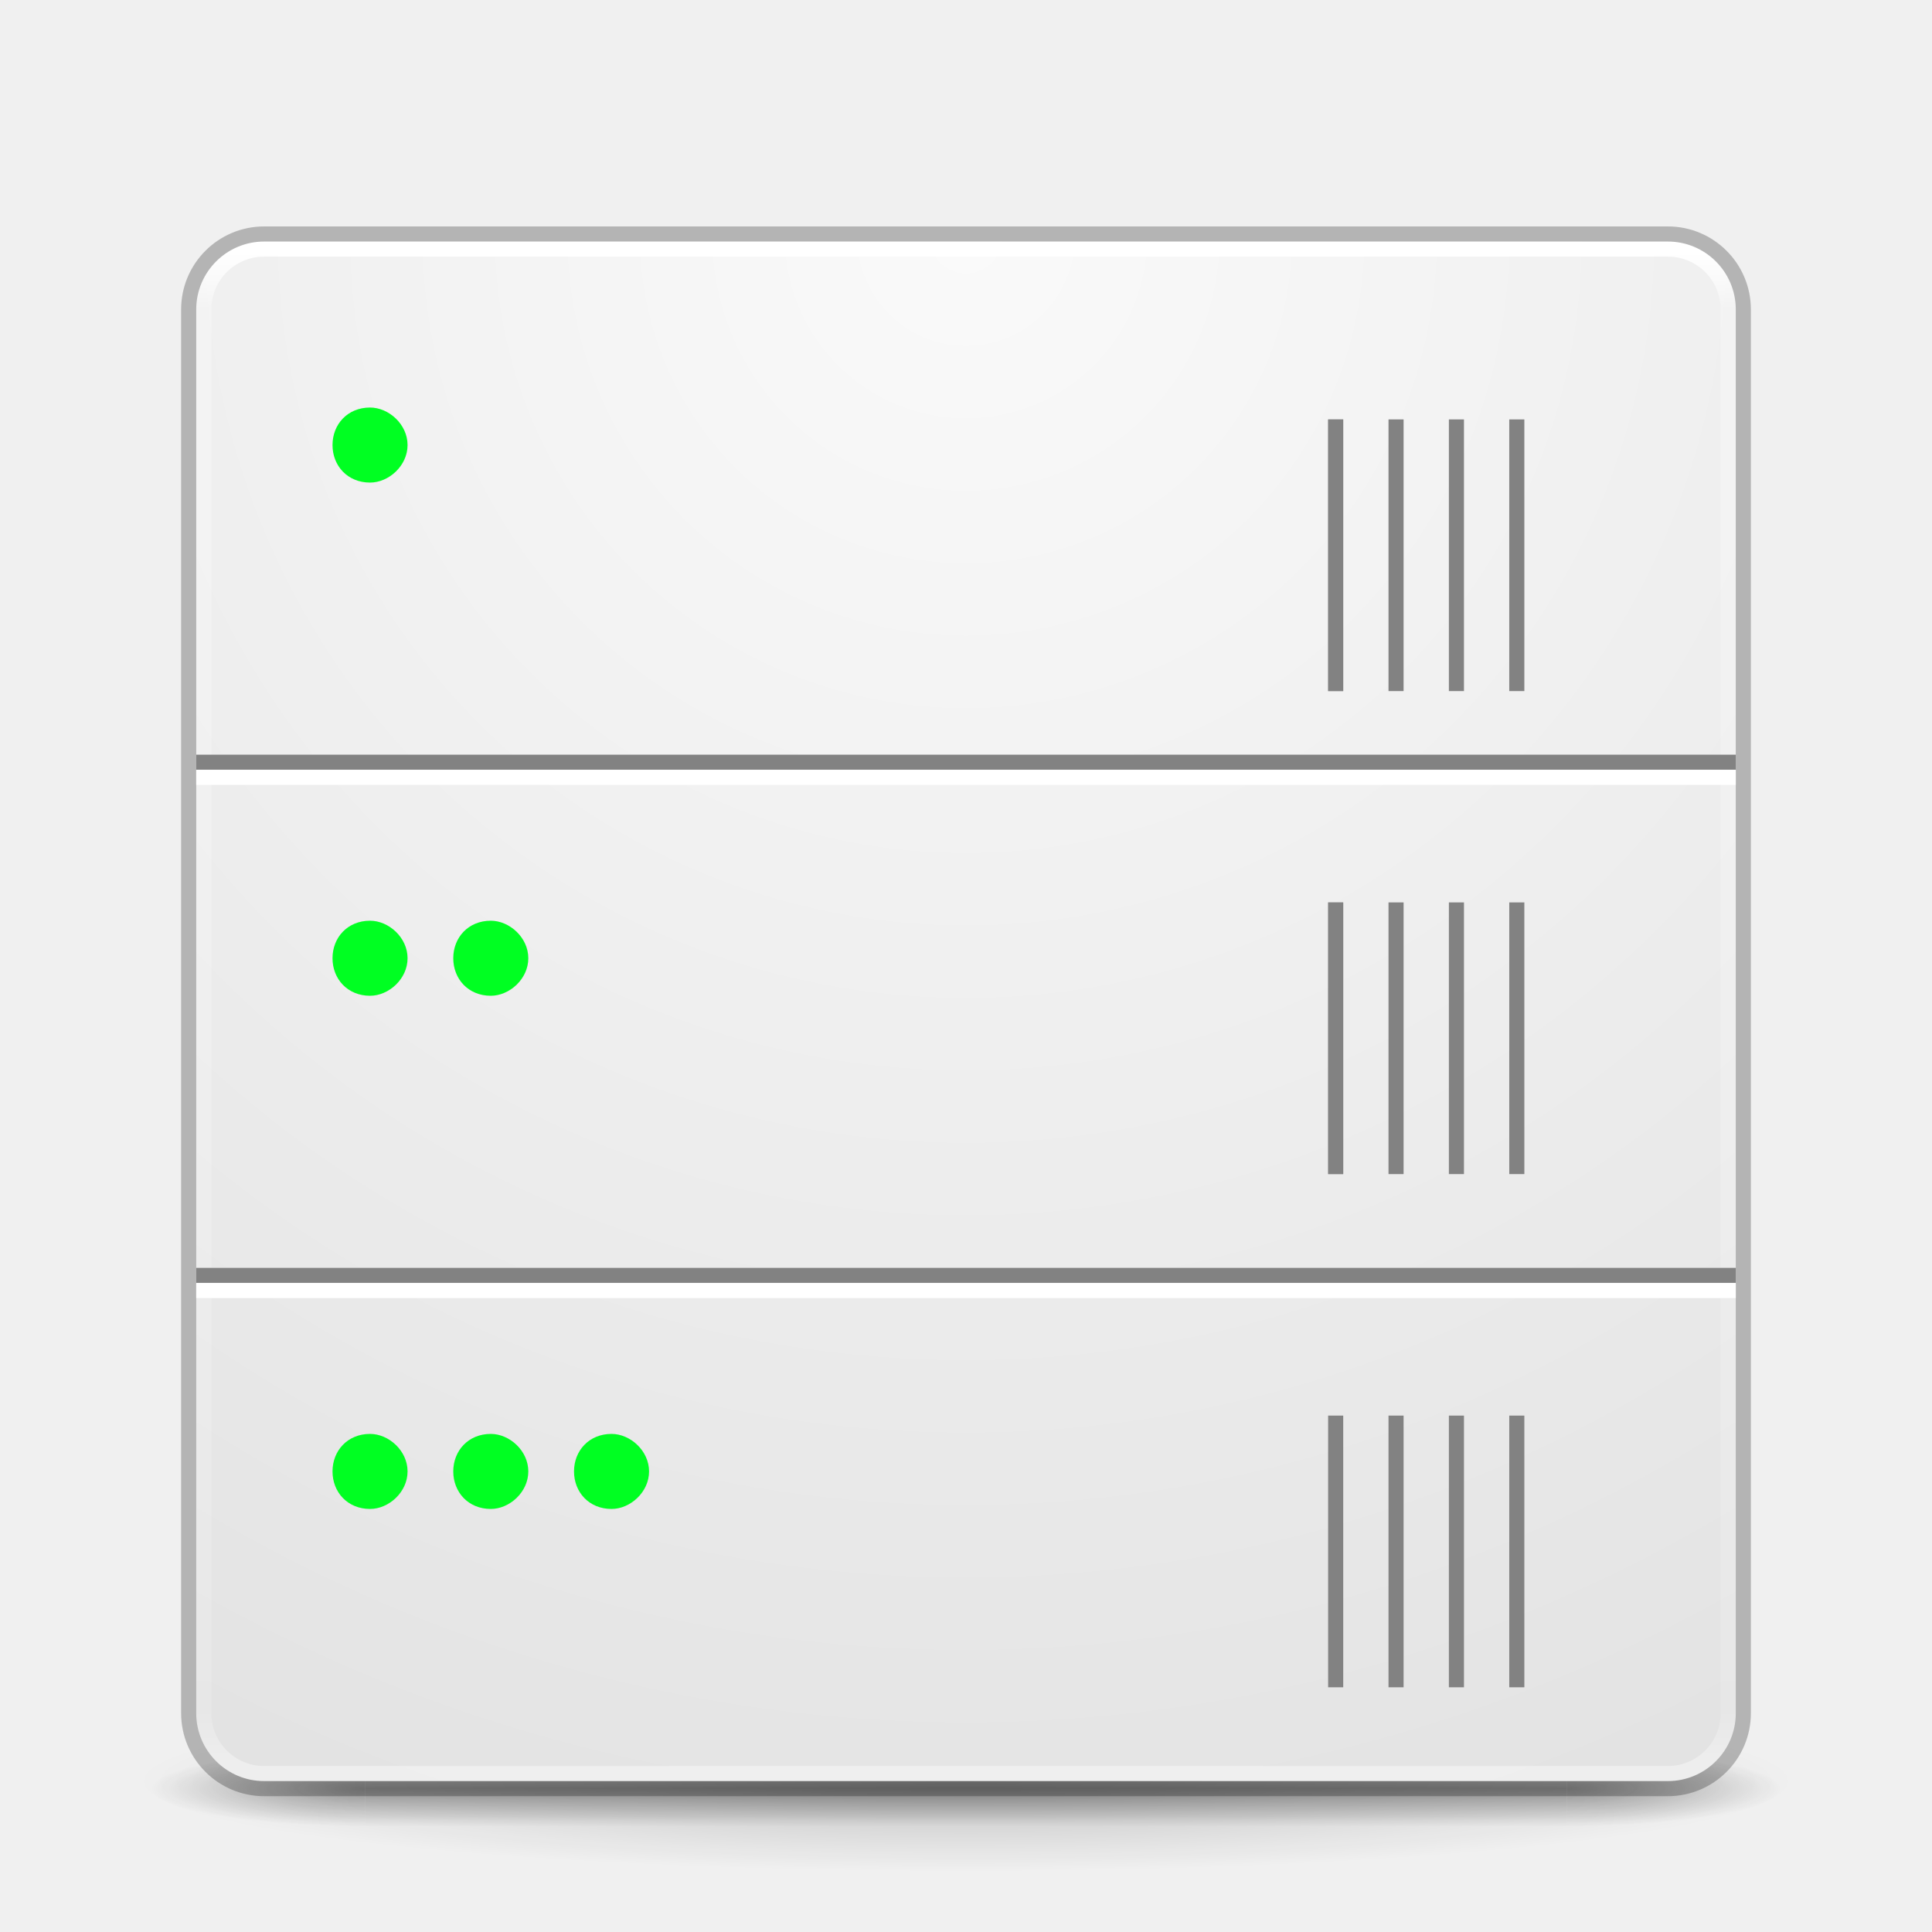
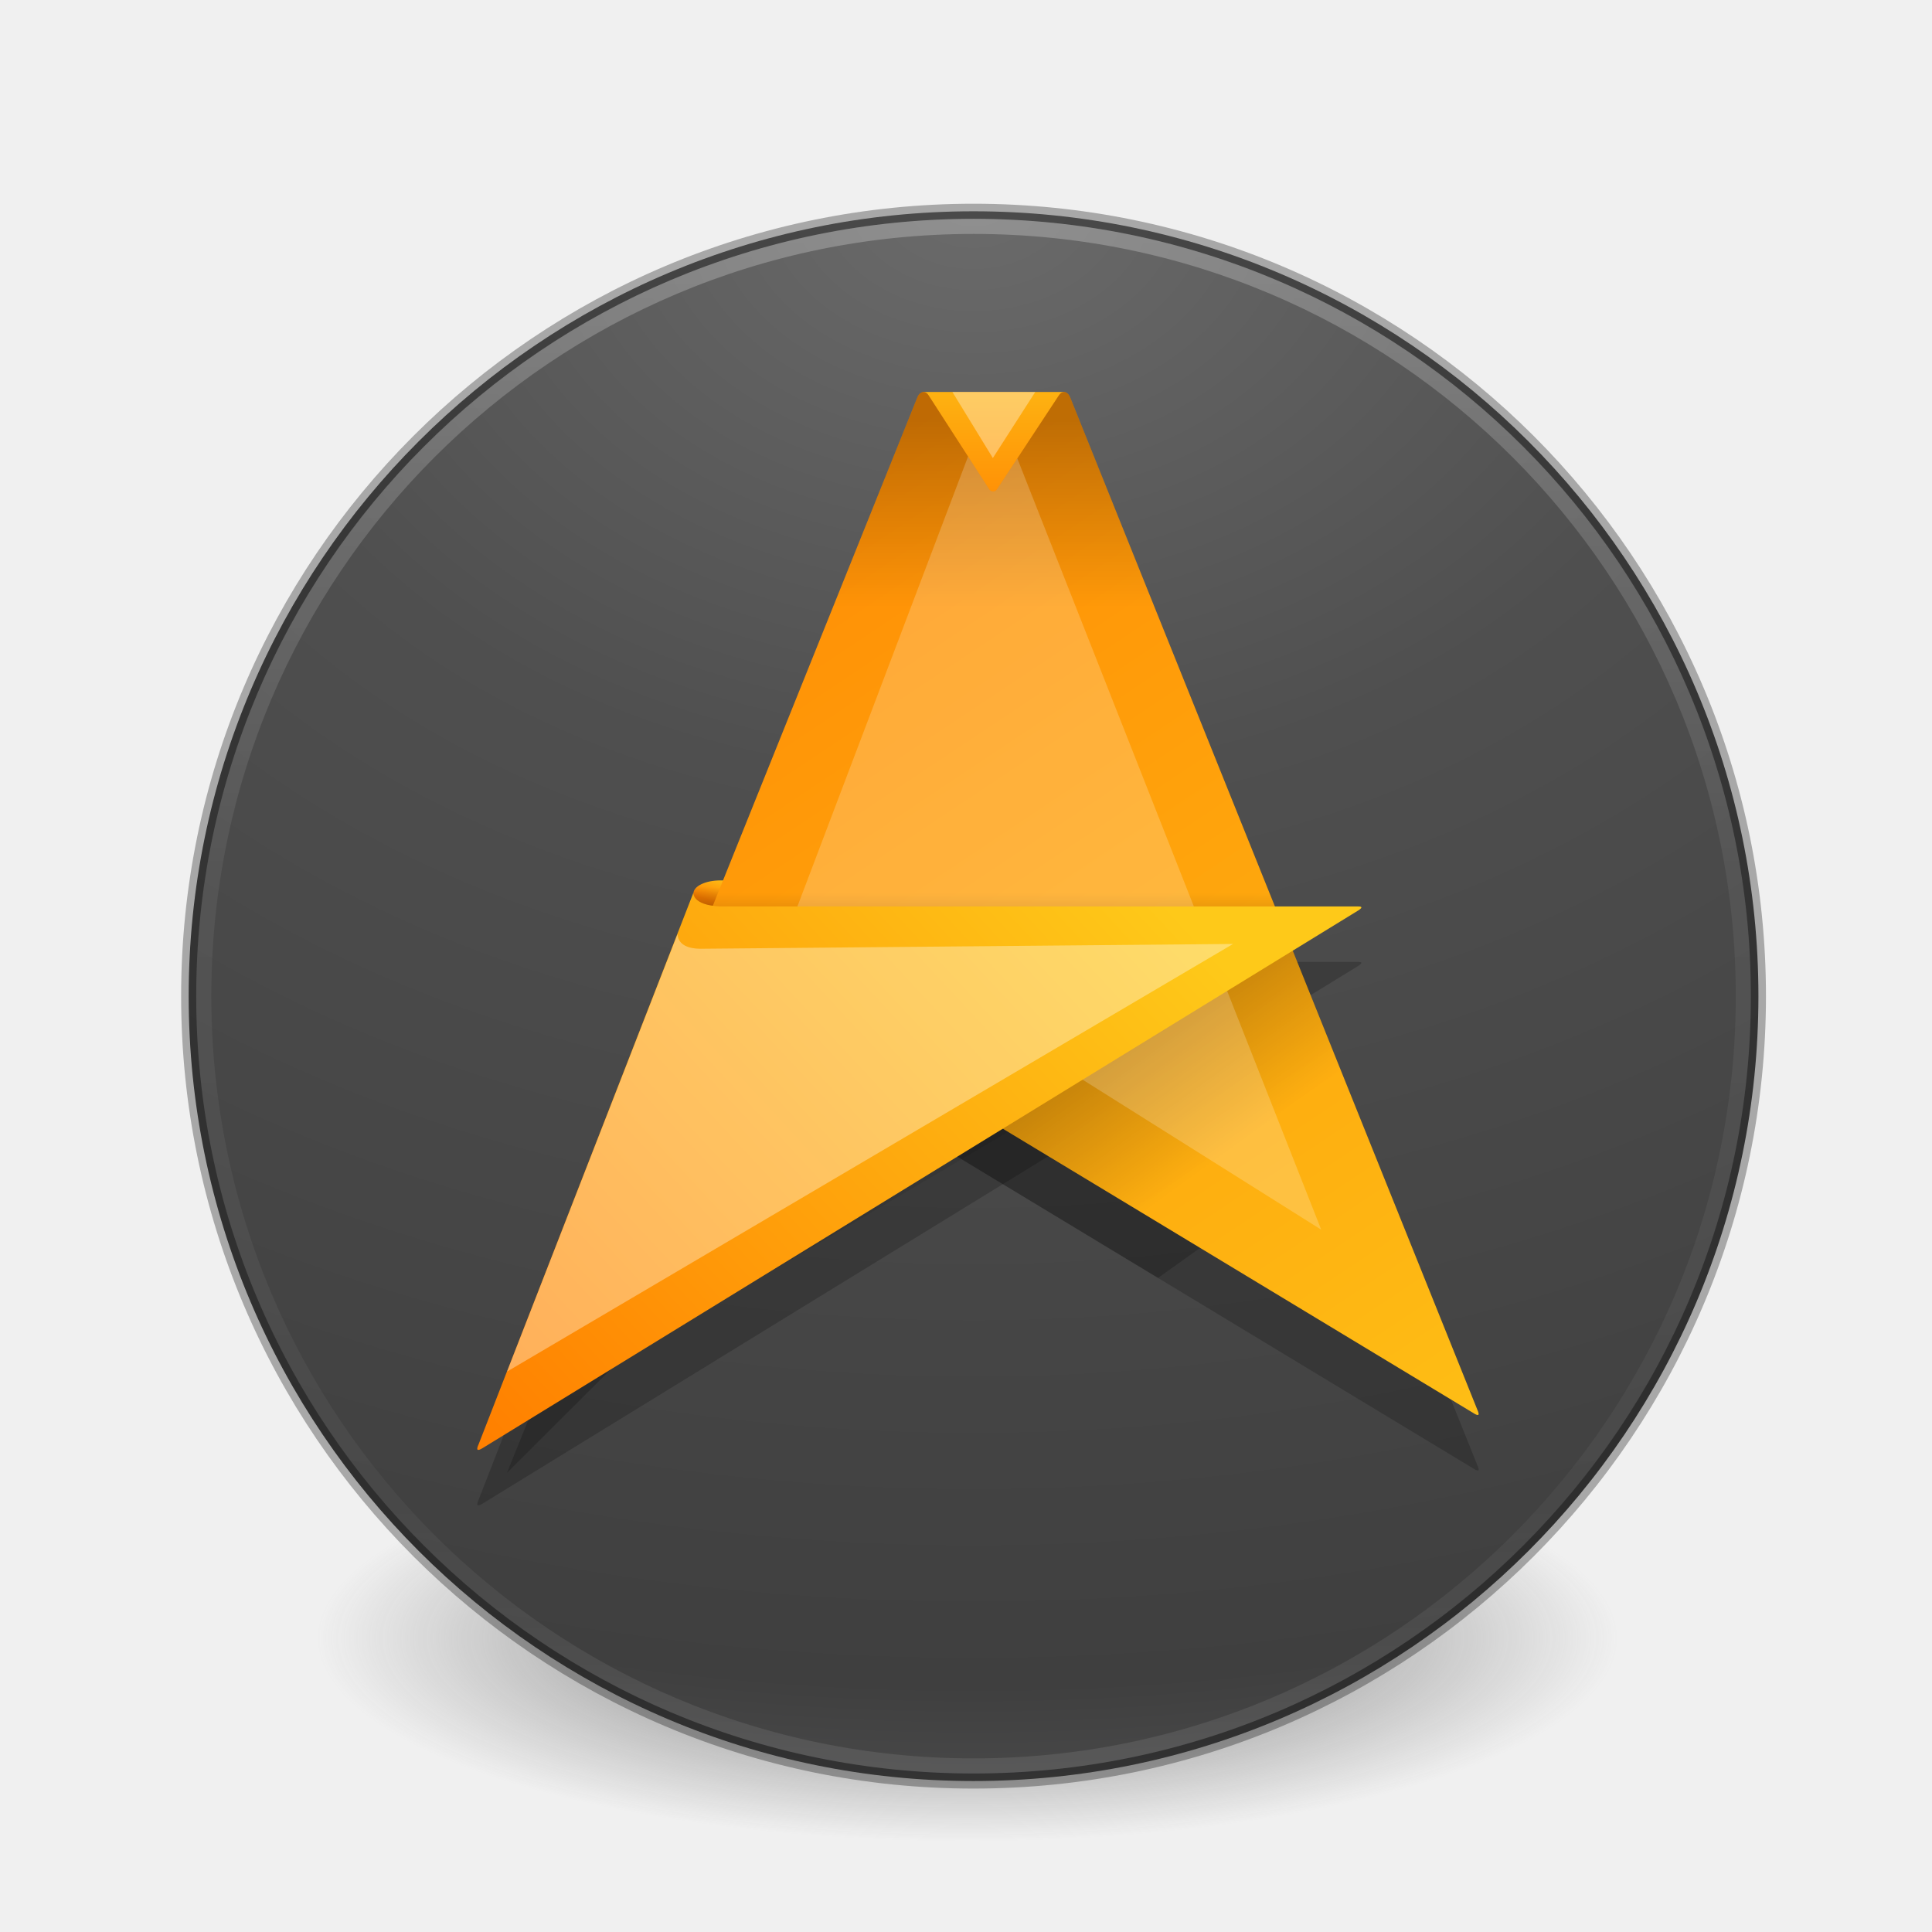
<svg xmlns="http://www.w3.org/2000/svg" xmlns:xlink="http://www.w3.org/1999/xlink" id="svg4434" height="128" width="128" version="1.1">
  <defs id="defs4436">
    <linearGradient id="linearGradient4304">
      <stop offset="0" style="stop-color:#ffffff;stop-opacity:1" id="stop4306" />
      <stop offset="1" style="stop-color:#7e7e7e;stop-opacity:1" id="stop4308" />
    </linearGradient>
    <linearGradient id="linearGradient4487">
      <stop id="stop4489" style="stop-color:#ffffff;stop-opacity:1" offset="0" />
      <stop id="stop4491" style="stop-color:#1d5f8c;stop-opacity:0.82" offset="1" />
    </linearGradient>
    <linearGradient gradientTransform="matrix(2.72973,0,0,2.72973,-1.513518,-62.51168)" gradientUnits="userSpaceOnUse" xlink:href="#linearGradient3924" id="linearGradient4136" y2="42.262" x2="24" y1="5.591" x1="24" />
    <linearGradient id="linearGradient3924">
      <stop offset="0" style="stop-color:#ffffff;stop-opacity:1" id="stop3926" />
      <stop offset="0.038" style="stop-color:#ffffff;stop-opacity:0.235" id="stop3928" />
      <stop offset="0.967" style="stop-color:#ffffff;stop-opacity:0.157" id="stop3930" />
      <stop offset="1" style="stop-color:#ffffff;stop-opacity:0.392" id="stop3932" />
    </linearGradient>
    <linearGradient id="linearGradient4632-92-3-0-8-1-9">
      <stop offset="0" style="stop-color:#fafafa;stop-opacity:1" id="stop4634-68-8-0-2-9-4" />
      <stop offset="1" style="stop-color:#e1e1e1;stop-opacity:1" id="stop4636-8-21-7-1-4-8" />
    </linearGradient>
    <radialGradient gradientTransform="matrix(2.003784,0,0,1.4,27.98813,-17.4)" gradientUnits="userSpaceOnUse" xlink:href="#linearGradient3688-166-749-5" id="radialGradient4093" fy="43.5" fx="4.993" r="2.5" cy="43.5" cx="4.993" />
    <linearGradient id="linearGradient3688-166-749-5">
      <stop offset="0" style="stop-color:#181818;stop-opacity:1" id="stop2883-0" />
      <stop offset="1" style="stop-color:#181818;stop-opacity:0" id="stop2885-5" />
    </linearGradient>
    <radialGradient gradientTransform="matrix(2.003784,0,0,1.4,-20.01187,-104.4)" gradientUnits="userSpaceOnUse" xlink:href="#linearGradient3688-464-309-8" id="radialGradient4095" fy="43.5" fx="4.993" r="2.5" cy="43.5" cx="4.993" />
    <linearGradient id="linearGradient3688-464-309-8">
      <stop offset="0" style="stop-color:#181818;stop-opacity:1" id="stop2889-9" />
      <stop offset="1" style="stop-color:#181818;stop-opacity:0" id="stop2891-4" />
    </linearGradient>
    <linearGradient gradientUnits="userSpaceOnUse" xlink:href="#linearGradient3702-501-757-0" id="linearGradient4097" y2="39.999" x2="25.058" y1="47.028" x1="25.058" />
    <linearGradient id="linearGradient3702-501-757-0">
      <stop offset="0" style="stop-color:#181818;stop-opacity:0" id="stop2895-0" />
      <stop offset="0.5" style="stop-color:#181818;stop-opacity:1" id="stop2897-2" />
      <stop offset="1" style="stop-color:#181818;stop-opacity:0" id="stop2899-6" />
    </linearGradient>
    <linearGradient id="linearGradient3811">
      <stop offset="0" style="stop-color:#000000;stop-opacity:1" id="stop3813" />
      <stop offset="1" style="stop-color:#000000;stop-opacity:0" id="stop3815" />
    </linearGradient>
    <radialGradient gradientTransform="matrix(1.556392,0,0,0.1697883,70.27035,38.1321)" gradientUnits="userSpaceOnUse" xlink:href="#linearGradient3811" id="radialGradient4432" fy="93.468" fx="-4.029" r="35.338" cy="93.468" cx="-4.029" />
    <radialGradient r="27.5" fy="4.342" fx="32" cy="4.342" cx="32" gradientTransform="matrix(1.8994991e-8,4.363968,-4.363968,1.8994991e-8,82.94799,-187.9401)" gradientUnits="userSpaceOnUse" id="radialGradient3044" xlink:href="#linearGradient4632-92-3-0-8-1-9" />
    <linearGradient id="linearGradient4327">
      <stop style="stop-color:#f0f0f0;stop-opacity:1;" offset="0" id="stop4329" />
      <stop id="stop4331" offset="1" style="stop-color:#b4b4b4;stop-opacity:1;" />
    </linearGradient>
+     <radialGradient r="62.769" fy="186.171" fx="99.157" cy="186.171" cx="99.157" gradientTransform="matrix(0.6869404,0,0,0.2146169,-4.02174,68.57333)" gradientUnits="userSpaceOnUse" id="radialGradient3163" xlink:href="#linearGradient3820-7-2-8-6" />
+     <linearGradient id="linearGradient3820-7-2-8-6">
+       <stop offset="0" style="stop-color:#3d3d3d;stop-opacity:1" id="stop3822-2-6-5-0" />
+       <stop offset="0.5" style="stop-color:#686868;stop-opacity:0.498" id="stop3864-8-7-4-1" />
+       <stop offset="1" style="stop-color:#686868;stop-opacity:0" id="stop3824-1-2-6-7" />
+     </linearGradient>
+     <radialGradient r="20.397" fy="3.99" fx="23.896" cy="3.99" cx="23.896" gradientTransform="matrix(0,7.326988,-9.671494,0,103.0902,-162.1666)" gradientUnits="userSpaceOnUse" id="radialGradient4332" xlink:href="#radialGradient3093-0-3-6" />
+     <radialGradient cx="23.896" cy="3.99" r="20.397" id="radialGradient3093-0-3-6" gradientUnits="userSpaceOnUse" gradientTransform="matrix(0,1.231648,-1.625754,0,18.48697,-28.72198)">
+       <stop id="stop3244-9-33-7-0" style="stop-color:#ffffff;stop-opacity:1" offset="0" />
+       <stop id="stop3246-3-5-0-8" style="stop-color:#dddddd;stop-opacity:1" offset="0.262" />
+       <stop id="stop3248-1-7-8-8" style="stop-color:#abacae;stop-opacity:1" offset="0.661" />
+       <stop id="stop3250-9-3-0-5" style="stop-color:#89898b;stop-opacity:1" offset="1" />
+     </radialGradient>
+     <linearGradient y2="40.496" x2="71.204" y1="15.369" x1="71.204" gradientTransform="matrix(4.16388,0,0,4.16388,-236.0326,-50.03625)" gradientUnits="userSpaceOnUse" id="linearGradient3118" xlink:href="#linearGradient4806" />
+     <linearGradient id="linearGradient4806">
+       <stop id="stop4808" style="stop-color:#ffffff;stop-opacity:1" offset="0" />
+       <stop id="stop4810" style="stop-color:#ffffff;stop-opacity:0.235" offset="0.424" />
+       <stop id="stop4812" style="stop-color:#ffffff;stop-opacity:0.157" offset="0.821" />
+       <stop id="stop4814" style="stop-color:#ffffff;stop-opacity:0.392" offset="1" />
+     </linearGradient>
+     <radialGradient r="62.769" fy="186.171" fx="99.157" cy="186.171" cx="99.157" gradientTransform="matrix(0.6869404,0,0,0.2146169,-4.02174,68.57333)" gradientUnits="userSpaceOnUse" id="radialGradient3163-3" xlink:href="#linearGradient3820-7-2-8-6" />
+     <radialGradient r="20.397" fy="3.99" fx="23.896" cy="3.99" cx="23.896" gradientTransform="matrix(0,7.326988,-9.671494,0,103.0902,-162.1666)" gradientUnits="userSpaceOnUse" id="radialGradient4332-3" xlink:href="#radialGradient3093-0-3-6-5" />
+     <radialGradient cx="23.896" cy="3.99" r="20.397" id="radialGradient3093-0-3-6-5" gradientUnits="userSpaceOnUse" gradientTransform="matrix(0,1.231648,-1.625754,0,18.48697,-28.72198)">
+       <stop id="stop3244-9-33-7-0-6" style="stop-color:#6b6b6b;stop-opacity:1" offset="0" />
+       <stop id="stop3246-3-5-0-8-2" style="stop-color:#4f4f4f;stop-opacity:1" offset="0.262" />
+       <stop id="stop3248-1-7-8-8-9" style="stop-color:#3f3f3f;stop-opacity:1" offset="0.661" />
+       <stop id="stop3250-9-3-0-5-1" style="stop-color:#89898b;stop-opacity:1" offset="1" />
+     </radialGradient>
+     <linearGradient id="_Linear1" x1="0" y1="0" x2="1" y2="0" gradientUnits="userSpaceOnUse" gradientTransform="matrix(0.992809,-3.16546,3.16546,0.992809,32.5806,61.4726)">
+       <stop offset="0" style="stop-color:#ff8000;stop-opacity:1" id="stop45" />
+       <stop offset="1" style="stop-color:#fec919;stop-opacity:1" id="stop47" />
+     </linearGradient>
+     <clipPath id="_clip2">
+       <path d="m 31.195,60.829 c 0,-0.83 1.377,-1.503 3.109,-1.503 0.09,0 0.179,10e-4 0.268,0.005 0.071,0.003 2.369,0 2.369,0 L 32.805,70.5 28.177,68.688 c 0,0 3.018,-7.029 3.018,-7.859 z" id="path9" />
+     </clipPath>
+     <linearGradient id="_Linear3" x1="0" y1="0" x2="1" y2="0" gradientUnits="userSpaceOnUse" gradientTransform="matrix(0.475104,-8.73082,8.73082,0.475104,32.6523,68.8274)">
+       <stop offset="0" style="stop-color:#000;stop-opacity:1" id="stop50" />
+       <stop offset="1" style="stop-color:#000;stop-opacity:0" id="stop52" />
+     </linearGradient>
+     <linearGradient id="_Linear4" x1="0" y1="0" x2="1" y2="0" gradientUnits="userSpaceOnUse" gradientTransform="matrix(0,-26.3538,26.3538,0,65.7189,20.9036)">
+       <stop offset="0" style="stop-color:#ff8000;stop-opacity:1" id="stop55" />
+       <stop offset="1" style="stop-color:#fec919;stop-opacity:1" id="stop57" />
+     </linearGradient>
+     <linearGradient id="_Linear5" x1="0" y1="0" x2="1" y2="0" gradientUnits="userSpaceOnUse" gradientTransform="matrix(114.289,172.268,-172.268,114.289,26.3072,-22.9385)">
+       <stop offset="0" style="stop-color:#ff8000;stop-opacity:1" id="stop60" />
+       <stop offset="1" style="stop-color:#fec919;stop-opacity:1" id="stop62" />
+     </linearGradient>
+     <clipPath id="_clip6">
+       <path d="M 56.986,3.691 C 57.138,3.276 57.411,3 57.722,3 c 0.231,0 0.442,0.154 0.597,0.404 l 7,10.852 c 0.174,0.275 0.646,0.307 0.859,-0.002 L 73.327,3.404 C 73.482,3.154 73.693,3 73.925,3 c 0.311,0 0.583,0.276 0.735,0.691 l -0.002,-0.01 46.951,116.737 c 0.255,0.571 0.153,0.75 -0.511,0.312 L 52.046,78.995 9.7,121.238 c 0,0 47.247,-117.441 47.286,-117.547 z" id="path20" />
+     </clipPath>
+     <linearGradient id="_Linear7" x1="0" y1="0" x2="1" y2="0" gradientUnits="userSpaceOnUse" gradientTransform="matrix(0,21.4461,-21.4461,0,65.0178,6.36662)">
+       <stop offset="0" style="stop-color:#000;stop-opacity:0.25" id="stop65" />
+       <stop offset="1" style="stop-color:#000;stop-opacity:0" id="stop67" />
+     </linearGradient>
+     <linearGradient id="_Linear8" x1="0" y1="0" x2="1" y2="0" gradientUnits="userSpaceOnUse" gradientTransform="matrix(11.7918,16.3344,-16.3344,11.7918,80.0279,75.0664)">
+       <stop offset="0" style="stop-color:#000;stop-opacity:0.25" id="stop70" />
+       <stop offset="1" style="stop-color:#000;stop-opacity:0" id="stop72" />
+     </linearGradient>
+     <linearGradient id="_Linear9" x1="0" y1="0" x2="1" y2="0" gradientUnits="userSpaceOnUse" gradientTransform="matrix(0,-5.79164,5.79164,0,65.7189,66.5203)">
+       <stop offset="0" style="stop-color:#000;stop-opacity:0.25" id="stop75" />
+       <stop offset="1" style="stop-color:#000;stop-opacity:0" id="stop77" />
+     </linearGradient>
+     <linearGradient id="_Linear10" x1="0" y1="0" x2="1" y2="0" gradientUnits="userSpaceOnUse" gradientTransform="matrix(72.4847,-67.4553,67.4553,72.4847,6.26221,121.995)">
+       <stop offset="0" style="stop-color:#ff8000;stop-opacity:1" id="stop80" />
+       <stop offset="1" style="stop-color:#fec919;stop-opacity:1" id="stop82" />
+     </linearGradient>
+     <linearGradient xlink:href="#_Linear1" id="linearGradient4476" gradientUnits="userSpaceOnUse" gradientTransform="matrix(0.992809,-3.16546,3.16546,0.992809,32.5806,61.4726)" x1="0" y1="0" x2="1" y2="0" />
+     <linearGradient xlink:href="#_Linear3" id="linearGradient4478" gradientUnits="userSpaceOnUse" gradientTransform="matrix(0.475104,-8.73082,8.73082,0.475104,32.6523,68.8274)" x1="0" y1="0" x2="1" y2="0" />
+     <linearGradient xlink:href="#_Linear4" id="linearGradient4480" gradientUnits="userSpaceOnUse" gradientTransform="matrix(0,-26.3538,26.3538,0,65.7189,20.9036)" x1="0" y1="0" x2="1" y2="0" />
+     <linearGradient xlink:href="#_Linear5" id="linearGradient4482" gradientUnits="userSpaceOnUse" gradientTransform="matrix(114.289,172.268,-172.268,114.289,26.3072,-22.9385)" x1="0" y1="0" x2="1" y2="0" />
+     <linearGradient xlink:href="#_Linear7" id="linearGradient4484" gradientUnits="userSpaceOnUse" gradientTransform="matrix(0,21.4461,-21.4461,0,65.0178,6.36662)" x1="0" y1="0" x2="1" y2="0" />
+     <linearGradient xlink:href="#_Linear8" id="linearGradient4486" gradientUnits="userSpaceOnUse" gradientTransform="matrix(11.7918,16.3344,-16.3344,11.7918,80.0279,75.0664)" x1="0" y1="0" x2="1" y2="0" />
+     <linearGradient xlink:href="#_Linear9" id="linearGradient4488" gradientUnits="userSpaceOnUse" gradientTransform="matrix(0,-5.79164,5.79164,0,65.7189,66.5203)" x1="0" y1="0" x2="1" y2="0" />
+     <linearGradient xlink:href="#_Linear10" id="linearGradient4490" gradientUnits="userSpaceOnUse" gradientTransform="matrix(72.4847,-67.4553,67.4553,72.4847,6.26221,121.995)" x1="0" y1="0" x2="1" y2="0" />
  </defs>
  <g id="layer3" style="display:inline">
-     <g id="layer1" transform="translate(0,64)">
-       <path style="color:#000000;display:inline;overflow:visible;visibility:visible;opacity:0.2;fill:url(#radialGradient4432);fill-opacity:1;fill-rule:nonzero;stroke:none;stroke-width:1;marker:none;enable-background:accumulate" id="path3041" d="m 119,54.002 a 55,6 0 0 1 -110,0 55,6 0 1 1 110,0 z" />
-       <g style="display:inline" id="g2036" transform="matrix(2.699999,0,0,0.5555561,-0.8000081,30.89069)">
-         <g style="opacity:0.4" id="g3712" transform="matrix(1.052632,0,0,1.285713,-1.263158,-13.42854)">
-           <rect style="fill:url(#radialGradient4093);fill-opacity:1;stroke:none" id="rect2801" y="40" x="38" height="7" width="5" />
-           <rect style="fill:url(#radialGradient4095);fill-opacity:1;stroke:none" id="rect3696" transform="scale(-1,-1)" y="-47" x="-10" height="7" width="5" />
-           <rect style="fill:url(#linearGradient4097);fill-opacity:1;stroke:none" id="rect3700" y="40" x="10" height="7" width="28" />
+     <g transform="translate(0,1e-6)" style="display:inline" id="g4304">
+       <path style="fill:url(#radialGradient3163-3);fill-opacity:1;stroke:none" id="path3818-0-5-0" d="m 107.212,108.529 a 43.119,13.471 0 1 1 -86.237,0 43.119,13.471 0 1 1 86.237,0 z" />
+       <path d="m 64.5,13.998 c -28.692,0 -52,23.308 -52,52 0,28.692 23.308,52 52,52 28.692,0 52,-23.308 52,-52 0,-28.692 -23.308,-52 -52,-52 z" id="path2555-7" style="color:#000000;display:inline;overflow:visible;visibility:visible;fill:url(#radialGradient4332-3);fill-opacity:1;fill-rule:nonzero;stroke:none;stroke-width:1;marker:none;enable-background:accumulate" />
+       <path style="color:#000000;display:inline;overflow:visible;visibility:visible;opacity:0.3;fill:none;fill-opacity:0;fill-rule:nonzero;stroke:#000000;stroke-width:1;stroke-linecap:round;stroke-linejoin:round;stroke-miterlimit:4;stroke-dasharray:none;stroke-dashoffset:0;stroke-opacity:1;marker:none;enable-background:accumulate" id="path2555-7-1" d="m 64.5,13.998 c -28.692,0 -52,23.308 -52,52 0,28.692 23.308,52 52,52 28.692,0 52,-23.308 52,-52 0,-28.692 -23.308,-52 -52,-52 z" />
+       <path style="color:#000000;display:inline;overflow:visible;visibility:visible;opacity:0.25;fill:none;stroke:url(#linearGradient3118);stroke-width:1;stroke-linecap:round;stroke-linejoin:round;stroke-miterlimit:4;stroke-dasharray:none;stroke-dashoffset:0;stroke-opacity:1;marker:none;enable-background:accumulate" id="path3019" d="m 115.5,65.998 c 0,28.167 -22.834,51 -51,51 -28.166,0 -51,-22.833 -51,-51 0,-28.167 22.833,-51 51,-51 28.167,0 51,22.833 51,51 z" />
+     </g>
+     <g style="clip-rule:evenodd;fill:#000000;fill-opacity:0.196;fill-rule:evenodd;stroke-linejoin:round;stroke-miterlimit:1.414" id="details" transform="matrix(0.5745386,0,0,0.5745386,28.02064,27.91856)">
+       <g id="sunshine" style="fill:#000000;fill-opacity:0.196">
+         <path d="m 31.195,60.829 c 0,-0.83 1.377,-1.503 3.109,-1.503 0.09,0 0.179,10e-4 0.268,0.005 0.071,0.003 2.369,0 2.369,0 L 32.805,70.5 28.177,68.688 c 0,0 3.018,-7.029 3.018,-7.859 z" style="fill:#000000;fill-opacity:0.196" id="path6" />
+         <clipPath id="clipPath4253">
+           <path d="m 31.195,60.829 c 0,-0.83 1.377,-1.503 3.109,-1.503 0.09,0 0.179,10e-4 0.268,0.005 0.071,0.003 2.369,0 2.369,0 L 32.805,70.5 28.177,68.688 c 0,0 3.018,-7.029 3.018,-7.859 z" id="path4255" />
+         </clipPath>
+         <g clip-path="url(#_clip2)" id="g11" style="fill:#000000;fill-opacity:0.196">
+           <rect x="24.718" y="55.601" width="15.868" height="17.349" style="fill:#000000;fill-opacity:0.196" id="rect13" />
+         </g>
+         <path d="M 73.994,3 57.653,3 65.719,15.341 73.994,3 Z" style="fill:#000000;fill-opacity:0.196" id="path15" />
+         <path d="M 56.986,3.691 C 57.138,3.276 57.411,3 57.722,3 c 0.231,0 0.442,0.154 0.597,0.404 l 7,10.852 c 0.174,0.275 0.646,0.307 0.859,-0.002 L 73.327,3.404 C 73.482,3.154 73.693,3 73.925,3 c 0.311,0 0.583,0.276 0.735,0.691 l -0.002,-0.01 46.951,116.737 c 0.255,0.571 0.153,0.75 -0.511,0.312 L 52.046,78.995 9.7,121.238 c 0,0 47.247,-117.441 47.286,-117.547 z" style="fill:#000000;fill-opacity:0.196" id="path17" />
+         <clipPath id="clipPath4261">
+           <path d="M 56.986,3.691 C 57.138,3.276 57.411,3 57.722,3 c 0.231,0 0.442,0.154 0.597,0.404 l 7,10.852 c 0.174,0.275 0.646,0.307 0.859,-0.002 L 73.327,3.404 C 73.482,3.154 73.693,3 73.925,3 c 0.311,0 0.583,0.276 0.735,0.691 l -0.002,-0.01 46.951,116.737 c 0.255,0.571 0.153,0.75 -0.511,0.312 L 52.046,78.995 9.7,121.238 c 0,0 47.247,-117.441 47.286,-117.547 z" id="path4263" />
+         </clipPath>
+         <g clip-path="url(#_clip6)" id="g22" style="fill:#000000;fill-opacity:0.196">
+           <rect x="37.578" y="3" width="54.879" height="29.098" style="fill:#000000;fill-opacity:0.196" id="rect24" />
+           <path d="M 79.885,102.259 110.315,80.519 102.887,64 36.941,64.913 79.885,102.259 Z" style="fill:#000000;fill-opacity:0.196" id="path26" />
+           <path d="M 103.728,54.345 32.559,54.414 26.307,70.5 97.788,67.094 103.728,54.345 Z" style="fill:#000000;fill-opacity:0.196" id="path28" />
+           <path d="M 36.044,81.148 63.323,9.225 67.968,9.215 103.584,99.603 56.559,70.039 36.044,81.148 Z" style="fill:#000000;fill-opacity:0.196" id="path30" />
+         </g>
+         <path d="m 34.304,62.332 73.561,0 c 0.485,-0.002 0.457,0.159 -0.005,0.457 L 6.864,124.802 c -0.613,0.375 -0.753,0.214 -0.441,-0.459 L 31.195,60.729 c 0,0 -0.231,1.456 3.109,1.603 z" style="fill:#000000;fill-opacity:0.196" id="path32" />
+       </g>
+       <g id="g34" style="fill:#000000;fill-opacity:0.196">
+         <g style="opacity:0.35;fill:#000000;fill-opacity:0.196" id="g36">
+           <path d="m 29.355,65.54 c 0.089,1.261 1.32,1.653 2.59,1.669 L 93.417,66.655 9.7,115.966 29.355,65.54 Z" style="fill:#000000;fill-opacity:0.196" id="path38" />
+           <path d="M 70.611,3 65.719,10.623 61.054,3 70.611,3 Z" style="fill:#000000;fill-opacity:0.196" id="path40" />
        </g>
      </g>
-       <rect style="color:#000000;display:inline;overflow:visible;visibility:visible;fill:url(#radialGradient3044);fill-opacity:1;fill-rule:nonzero;stroke:none;stroke-width:1;marker:none;enable-background:accumulate" id="rect5505-21-3" y="-48" x="13" ry="4.5" rx="4.5" height="102" width="102" />
-       <rect style="fill:none;stroke:url(#linearGradient4136);stroke-width:1;stroke-linecap:round;stroke-linejoin:round;stroke-miterlimit:4;stroke-dasharray:none;stroke-dashoffset:0;stroke-opacity:1" id="rect6741-7" y="-47.498" x="13.5" ry="4" rx="4" height="101" width="101" />
-       <rect style="color:#000000;display:inline;overflow:visible;visibility:visible;opacity:0.25;fill:none;stroke:#000000;stroke-width:1;stroke-linecap:butt;stroke-linejoin:miter;stroke-miterlimit:4;stroke-dasharray:none;stroke-dashoffset:0;stroke-opacity:1;marker:none;enable-background:accumulate" id="rect5505-21-3-1" y="-48.498" x="12.5" ry="5" rx="5" height="103" width="103" />
+     </g>
+     <g transform="matrix(0.5745386,0,0,0.5745386,28.02064,24.24355)" id="g4434" style="clip-rule:evenodd;fill-rule:evenodd;stroke-linejoin:round;stroke-miterlimit:1.414">
+       <g id="g4436">
+         <path id="path4438" style="fill:url(#linearGradient4476)" d="m 31.195,60.829 c 0,-0.83 1.377,-1.503 3.109,-1.503 0.09,0 0.179,10e-4 0.268,0.005 0.071,0.003 2.369,0 2.369,0 L 32.805,70.5 28.177,68.688 c 0,0 3.018,-7.029 3.018,-7.859 z" />
+         <clipPath id="clipPath4440">
+           <path id="path4442" d="m 31.195,60.829 c 0,-0.83 1.377,-1.503 3.109,-1.503 0.09,0 0.179,10e-4 0.268,0.005 0.071,0.003 2.369,0 2.369,0 L 32.805,70.5 28.177,68.688 c 0,0 3.018,-7.029 3.018,-7.859 z" />
+         </clipPath>
+         <g id="g4444" clip-path="url(#_clip2)">
+           <rect id="rect4446" style="fill:url(#linearGradient4478)" height="17.349" width="15.868" y="55.601" x="24.718" />
+         </g>
+         <path id="path4448" style="fill:url(#linearGradient4480)" d="M 73.994,3 57.653,3 65.719,15.341 73.994,3 Z" />
+         <path id="path4450" style="fill:url(#linearGradient4482)" d="M 56.986,3.691 C 57.138,3.276 57.411,3 57.722,3 c 0.231,0 0.442,0.154 0.597,0.404 l 7,10.852 c 0.174,0.275 0.646,0.307 0.859,-0.002 L 73.327,3.404 C 73.482,3.154 73.693,3 73.925,3 c 0.311,0 0.583,0.276 0.735,0.691 l -0.002,-0.01 46.951,116.737 c 0.255,0.571 0.153,0.75 -0.511,0.312 L 52.046,78.995 9.7,121.238 c 0,0 47.247,-117.441 47.286,-117.547 z" />
+         <clipPath id="clipPath4452">
+           <path id="path4454" d="M 56.986,3.691 C 57.138,3.276 57.411,3 57.722,3 c 0.231,0 0.442,0.154 0.597,0.404 l 7,10.852 c 0.174,0.275 0.646,0.307 0.859,-0.002 L 73.327,3.404 C 73.482,3.154 73.693,3 73.925,3 c 0.311,0 0.583,0.276 0.735,0.691 l -0.002,-0.01 46.951,116.737 c 0.255,0.571 0.153,0.75 -0.511,0.312 L 52.046,78.995 9.7,121.238 c 0,0 47.247,-117.441 47.286,-117.547 z" />
+         </clipPath>
+         <g id="g4456" clip-path="url(#_clip6)">
+           <rect id="rect4458" style="fill:url(#linearGradient4484)" height="29.098" width="54.879" y="3" x="37.578" />
+           <path id="path4460" style="fill:url(#linearGradient4486)" d="M 79.885,102.259 110.315,80.519 102.887,64 36.941,64.913 79.885,102.259 Z" />
+           <path id="path4462" style="fill:url(#linearGradient4488)" d="M 103.728,54.345 32.559,54.414 26.307,70.5 97.788,67.094 103.728,54.345 Z" />
+           <path id="path4464" style="fill:#ffffff;fill-opacity:0.2" d="M 36.044,81.148 63.323,9.225 67.968,9.215 103.584,99.603 56.559,70.039 36.044,81.148 Z" />
+         </g>
+         <path id="path4466" style="fill:url(#linearGradient4490)" d="m 34.304,62.332 73.561,0 c 0.485,-0.002 0.457,0.159 -0.005,0.457 L 6.864,124.802 c -0.613,0.375 -0.753,0.214 -0.441,-0.459 L 31.195,60.729 c 0,0 -0.231,1.456 3.109,1.603 z" />
+       </g>
+       <g id="g4468">
+         <g id="g4470" style="opacity:0.35">
+           <path id="path4472" style="fill:#ffffff" d="m 29.355,65.54 c 0.089,1.261 1.32,1.653 2.59,1.669 L 93.417,66.655 9.7,115.966 29.355,65.54 Z" />
+           <path id="path4474" style="fill:#ffffff" d="M 70.611,3 65.719,10.623 61.054,3 70.611,3 Z" />
+         </g>
+       </g>
    </g>
  </g>
-   <rect style="color:#000000;clip-rule:nonzero;display:inline;overflow:visible;visibility:visible;opacity:1;isolation:auto;mix-blend-mode:normal;color-interpolation:sRGB;color-interpolation-filters:linearRGB;solid-color:#000000;solid-opacity:1;fill:#828282;fill-opacity:1;fill-rule:nonzero;stroke:none;stroke-width:1;stroke-linecap:butt;stroke-linejoin:miter;stroke-miterlimit:4;stroke-dasharray:none;stroke-dashoffset:0;stroke-opacity:0.251;marker:none;color-rendering:auto;image-rendering:auto;shape-rendering:auto;text-rendering:auto;enable-background:accumulate" id="rect4325" width="1" height="18" x="99.992" y="27.787" />
-   <rect y="27.787" x="95.992" height="18" width="1" id="rect4327" style="color:#000000;clip-rule:nonzero;display:inline;overflow:visible;visibility:visible;opacity:1;isolation:auto;mix-blend-mode:normal;color-interpolation:sRGB;color-interpolation-filters:linearRGB;solid-color:#000000;solid-opacity:1;fill:#828282;fill-opacity:1;fill-rule:nonzero;stroke:none;stroke-width:1;stroke-linecap:butt;stroke-linejoin:miter;stroke-miterlimit:4;stroke-dasharray:none;stroke-dashoffset:0;stroke-opacity:0.251;marker:none;color-rendering:auto;image-rendering:auto;shape-rendering:auto;text-rendering:auto;enable-background:accumulate" />
-   <rect style="color:#000000;clip-rule:nonzero;display:inline;overflow:visible;visibility:visible;opacity:1;isolation:auto;mix-blend-mode:normal;color-interpolation:sRGB;color-interpolation-filters:linearRGB;solid-color:#000000;solid-opacity:1;fill:#828282;fill-opacity:1;fill-rule:nonzero;stroke:none;stroke-width:1;stroke-linecap:butt;stroke-linejoin:miter;stroke-miterlimit:4;stroke-dasharray:none;stroke-dashoffset:0;stroke-opacity:0.251;marker:none;color-rendering:auto;image-rendering:auto;shape-rendering:auto;text-rendering:auto;enable-background:accumulate" id="rect4339" width="1" height="18" x="91.992" y="27.787" />
-   <rect y="27.787" x="87.992" height="18" width="1" id="rect4341" style="color:#000000;clip-rule:nonzero;display:inline;overflow:visible;visibility:visible;opacity:1;isolation:auto;mix-blend-mode:normal;color-interpolation:sRGB;color-interpolation-filters:linearRGB;solid-color:#000000;solid-opacity:1;fill:#b1b1b1;fill-opacity:1;fill-rule:nonzero;stroke:none;stroke-width:1;stroke-linecap:butt;stroke-linejoin:miter;stroke-miterlimit:4;stroke-dasharray:none;stroke-dashoffset:0;stroke-opacity:0.251;marker:none;color-rendering:auto;image-rendering:auto;shape-rendering:auto;text-rendering:auto;enable-background:accumulate" />
-   <rect style="color:#000000;clip-rule:nonzero;display:inline;overflow:visible;visibility:visible;opacity:1;isolation:auto;mix-blend-mode:normal;color-interpolation:sRGB;color-interpolation-filters:linearRGB;solid-color:#000000;solid-opacity:1;fill:#828282;fill-opacity:1;fill-rule:nonzero;stroke:none;stroke-width:1;stroke-linecap:butt;stroke-linejoin:miter;stroke-miterlimit:4;stroke-dasharray:none;stroke-dashoffset:0;stroke-opacity:0.251;marker:none;color-rendering:auto;image-rendering:auto;shape-rendering:auto;text-rendering:auto;enable-background:accumulate" id="rect4343" width="1" height="18" x="87.992" y="27.787" />
-   <rect y="59.787" x="99.992" height="18" width="1" id="rect4355" style="color:#000000;clip-rule:nonzero;display:inline;overflow:visible;visibility:visible;opacity:1;isolation:auto;mix-blend-mode:normal;color-interpolation:sRGB;color-interpolation-filters:linearRGB;solid-color:#000000;solid-opacity:1;fill:#828282;fill-opacity:1;fill-rule:nonzero;stroke:none;stroke-width:1;stroke-linecap:butt;stroke-linejoin:miter;stroke-miterlimit:4;stroke-dasharray:none;stroke-dashoffset:0;stroke-opacity:0.251;marker:none;color-rendering:auto;image-rendering:auto;shape-rendering:auto;text-rendering:auto;enable-background:accumulate" />
-   <rect style="color:#000000;clip-rule:nonzero;display:inline;overflow:visible;visibility:visible;opacity:1;isolation:auto;mix-blend-mode:normal;color-interpolation:sRGB;color-interpolation-filters:linearRGB;solid-color:#000000;solid-opacity:1;fill:#828282;fill-opacity:1;fill-rule:nonzero;stroke:none;stroke-width:1;stroke-linecap:butt;stroke-linejoin:miter;stroke-miterlimit:4;stroke-dasharray:none;stroke-dashoffset:0;stroke-opacity:0.251;marker:none;color-rendering:auto;image-rendering:auto;shape-rendering:auto;text-rendering:auto;enable-background:accumulate" id="rect4357" width="1" height="18" x="95.992" y="59.787" />
-   <rect y="59.787" x="91.992" height="18" width="1" id="rect4359" style="color:#000000;clip-rule:nonzero;display:inline;overflow:visible;visibility:visible;opacity:1;isolation:auto;mix-blend-mode:normal;color-interpolation:sRGB;color-interpolation-filters:linearRGB;solid-color:#000000;solid-opacity:1;fill:#828282;fill-opacity:1;fill-rule:nonzero;stroke:none;stroke-width:1;stroke-linecap:butt;stroke-linejoin:miter;stroke-miterlimit:4;stroke-dasharray:none;stroke-dashoffset:0;stroke-opacity:0.251;marker:none;color-rendering:auto;image-rendering:auto;shape-rendering:auto;text-rendering:auto;enable-background:accumulate" />
-   <rect style="color:#000000;clip-rule:nonzero;display:inline;overflow:visible;visibility:visible;opacity:1;isolation:auto;mix-blend-mode:normal;color-interpolation:sRGB;color-interpolation-filters:linearRGB;solid-color:#000000;solid-opacity:1;fill:#b1b1b1;fill-opacity:1;fill-rule:nonzero;stroke:none;stroke-width:1;stroke-linecap:butt;stroke-linejoin:miter;stroke-miterlimit:4;stroke-dasharray:none;stroke-dashoffset:0;stroke-opacity:0.251;marker:none;color-rendering:auto;image-rendering:auto;shape-rendering:auto;text-rendering:auto;enable-background:accumulate" id="rect4361" width="1" height="18" x="87.992" y="59.787" />
-   <rect y="59.787" x="87.992" height="18" width="1" id="rect4363" style="color:#000000;clip-rule:nonzero;display:inline;overflow:visible;visibility:visible;opacity:1;isolation:auto;mix-blend-mode:normal;color-interpolation:sRGB;color-interpolation-filters:linearRGB;solid-color:#000000;solid-opacity:1;fill:#828282;fill-opacity:1;fill-rule:nonzero;stroke:none;stroke-width:1;stroke-linecap:butt;stroke-linejoin:miter;stroke-miterlimit:4;stroke-dasharray:none;stroke-dashoffset:0;stroke-opacity:0.251;marker:none;color-rendering:auto;image-rendering:auto;shape-rendering:auto;text-rendering:auto;enable-background:accumulate" />
-   <rect style="color:#000000;clip-rule:nonzero;display:inline;overflow:visible;visibility:visible;opacity:1;isolation:auto;mix-blend-mode:normal;color-interpolation:sRGB;color-interpolation-filters:linearRGB;solid-color:#000000;solid-opacity:1;fill:#828282;fill-opacity:1;fill-rule:nonzero;stroke:none;stroke-width:1;stroke-linecap:butt;stroke-linejoin:miter;stroke-miterlimit:4;stroke-dasharray:none;stroke-dashoffset:0;stroke-opacity:0.251;marker:none;color-rendering:auto;image-rendering:auto;shape-rendering:auto;text-rendering:auto;enable-background:accumulate" id="rect4381" width="1" height="18" x="99.992" y="93.787" />
-   <rect y="93.787" x="95.992" height="18" width="1" id="rect4383" style="color:#000000;clip-rule:nonzero;display:inline;overflow:visible;visibility:visible;opacity:1;isolation:auto;mix-blend-mode:normal;color-interpolation:sRGB;color-interpolation-filters:linearRGB;solid-color:#000000;solid-opacity:1;fill:#828282;fill-opacity:1;fill-rule:nonzero;stroke:none;stroke-width:1;stroke-linecap:butt;stroke-linejoin:miter;stroke-miterlimit:4;stroke-dasharray:none;stroke-dashoffset:0;stroke-opacity:0.251;marker:none;color-rendering:auto;image-rendering:auto;shape-rendering:auto;text-rendering:auto;enable-background:accumulate" />
-   <rect style="color:#000000;clip-rule:nonzero;display:inline;overflow:visible;visibility:visible;opacity:1;isolation:auto;mix-blend-mode:normal;color-interpolation:sRGB;color-interpolation-filters:linearRGB;solid-color:#000000;solid-opacity:1;fill:#828282;fill-opacity:1;fill-rule:nonzero;stroke:none;stroke-width:1;stroke-linecap:butt;stroke-linejoin:miter;stroke-miterlimit:4;stroke-dasharray:none;stroke-dashoffset:0;stroke-opacity:0.251;marker:none;color-rendering:auto;image-rendering:auto;shape-rendering:auto;text-rendering:auto;enable-background:accumulate" id="rect4385" width="1" height="18" x="91.992" y="93.787" />
-   <rect style="color:#000000;clip-rule:nonzero;display:inline;overflow:visible;visibility:visible;opacity:1;isolation:auto;mix-blend-mode:normal;color-interpolation:sRGB;color-interpolation-filters:linearRGB;solid-color:#000000;solid-opacity:1;fill:#828282;fill-opacity:1;fill-rule:nonzero;stroke:none;stroke-width:1;stroke-linecap:butt;stroke-linejoin:miter;stroke-miterlimit:4;stroke-dasharray:none;stroke-dashoffset:0;stroke-opacity:0.251;marker:none;color-rendering:auto;image-rendering:auto;shape-rendering:auto;text-rendering:auto;enable-background:accumulate" id="rect4389" width="1" height="18" x="87.992" y="93.787" />
-   <path style="display:inline;opacity:1;fill:#00ff22;fill-opacity:1;stroke:none;stroke-width:1;stroke-linecap:butt;stroke-linejoin:miter;stroke-opacity:0.196" d="M 22.03,29.486 C 22.03,28.114 23.024,27 24.516,27 c 1.243,0 2.486,1.114 2.486,2.486 0,1.372 -1.243,2.486 -2.486,2.486 -1.492,0 -2.486,-1.114 -2.486,-2.486 z" id="path22-6-3" />
-   <path id="path4353-5" d="M 22.03,63.486 C 22.03,62.114 23.024,61 24.516,61 c 1.243,0 2.486,1.114 2.486,2.486 0,1.372 -1.243,2.486 -2.486,2.486 -1.492,0 -2.486,-1.114 -2.486,-2.486 z" style="display:inline;opacity:1;fill:#00ff22;fill-opacity:1;stroke:none;stroke-width:1;stroke-linecap:butt;stroke-linejoin:miter;stroke-opacity:0.196" />
-   <path style="display:inline;opacity:1;fill:#00ff22;fill-opacity:1;stroke:none;stroke-width:1;stroke-linecap:butt;stroke-linejoin:miter;stroke-opacity:0.196" d="M 22.03,97.486 C 22.03,96.114 23.024,95 24.516,95 c 1.243,0 2.486,1.114 2.486,2.486 0,1.372 -1.243,2.486 -2.486,2.486 -1.492,0 -2.486,-1.114 -2.486,-2.486 z" id="path4379-6" />
-   <path id="path4418" d="M 30.03,97.486 C 30.03,96.114 31.024,95 32.516,95 c 1.243,0 2.486,1.114 2.486,2.486 0,1.372 -1.243,2.486 -2.486,2.486 -1.492,0 -2.486,-1.114 -2.486,-2.486 z" style="display:inline;opacity:1;fill:#00ff22;fill-opacity:1;stroke:none;stroke-width:1;stroke-linecap:butt;stroke-linejoin:miter;stroke-opacity:0.196" />
-   <path style="display:inline;opacity:1;fill:#00ff22;fill-opacity:1;stroke:none;stroke-width:1;stroke-linecap:butt;stroke-linejoin:miter;stroke-opacity:0.196" d="M 38.03,97.486 C 38.03,96.114 39.024,95 40.516,95 c 1.243,0 2.486,1.114 2.486,2.486 0,1.372 -1.243,2.486 -2.486,2.486 -1.492,0 -2.486,-1.114 -2.486,-2.486 z" id="path4420" />
-   <path style="display:inline;opacity:1;fill:#00ff22;fill-opacity:1;stroke:none;stroke-width:1;stroke-linecap:butt;stroke-linejoin:miter;stroke-opacity:0.196" d="M 30.03,63.486 C 30.03,62.114 31.024,61 32.516,61 c 1.243,0 2.486,1.114 2.486,2.486 0,1.372 -1.243,2.486 -2.486,2.486 -1.492,0 -2.486,-1.114 -2.486,-2.486 z" id="path4422" />
-   <rect style="color:#000000;clip-rule:nonzero;display:inline;overflow:visible;visibility:visible;opacity:1;isolation:auto;mix-blend-mode:normal;color-interpolation:sRGB;color-interpolation-filters:linearRGB;solid-color:#000000;solid-opacity:1;fill:#828282;fill-opacity:1;fill-rule:nonzero;stroke:none;stroke-width:1;stroke-linecap:butt;stroke-linejoin:miter;stroke-miterlimit:4;stroke-dasharray:none;stroke-dashoffset:0;stroke-opacity:0.251;marker:none;color-rendering:auto;image-rendering:auto;shape-rendering:auto;text-rendering:auto;enable-background:accumulate" id="rect4424" width="102" height="1" x="13" y="50" />
-   <rect y="51" x="13" height="1" width="102" id="rect4426" style="color:#000000;clip-rule:nonzero;display:inline;overflow:visible;visibility:visible;opacity:1;isolation:auto;mix-blend-mode:normal;color-interpolation:sRGB;color-interpolation-filters:linearRGB;solid-color:#000000;solid-opacity:1;fill:#ffffff;fill-opacity:1;fill-rule:nonzero;stroke:none;stroke-width:1;stroke-linecap:butt;stroke-linejoin:miter;stroke-miterlimit:4;stroke-dasharray:none;stroke-dashoffset:0;stroke-opacity:0.251;marker:none;color-rendering:auto;image-rendering:auto;shape-rendering:auto;text-rendering:auto;enable-background:accumulate" />
-   <rect y="84" x="13" height="1" width="102" id="rect4304" style="color:#000000;clip-rule:nonzero;display:inline;overflow:visible;visibility:visible;opacity:1;isolation:auto;mix-blend-mode:normal;color-interpolation:sRGB;color-interpolation-filters:linearRGB;solid-color:#000000;solid-opacity:1;fill:#828282;fill-opacity:1;fill-rule:nonzero;stroke:none;stroke-width:1;stroke-linecap:butt;stroke-linejoin:miter;stroke-miterlimit:4;stroke-dasharray:none;stroke-dashoffset:0;stroke-opacity:0.251;marker:none;color-rendering:auto;image-rendering:auto;shape-rendering:auto;text-rendering:auto;enable-background:accumulate" />
-   <rect style="color:#000000;clip-rule:nonzero;display:inline;overflow:visible;visibility:visible;opacity:1;isolation:auto;mix-blend-mode:normal;color-interpolation:sRGB;color-interpolation-filters:linearRGB;solid-color:#000000;solid-opacity:1;fill:#ffffff;fill-opacity:1;fill-rule:nonzero;stroke:none;stroke-width:1;stroke-linecap:butt;stroke-linejoin:miter;stroke-miterlimit:4;stroke-dasharray:none;stroke-dashoffset:0;stroke-opacity:0.251;marker:none;color-rendering:auto;image-rendering:auto;shape-rendering:auto;text-rendering:auto;enable-background:accumulate" id="rect4306" width="102" height="1" x="13" y="85" />
</svg>
